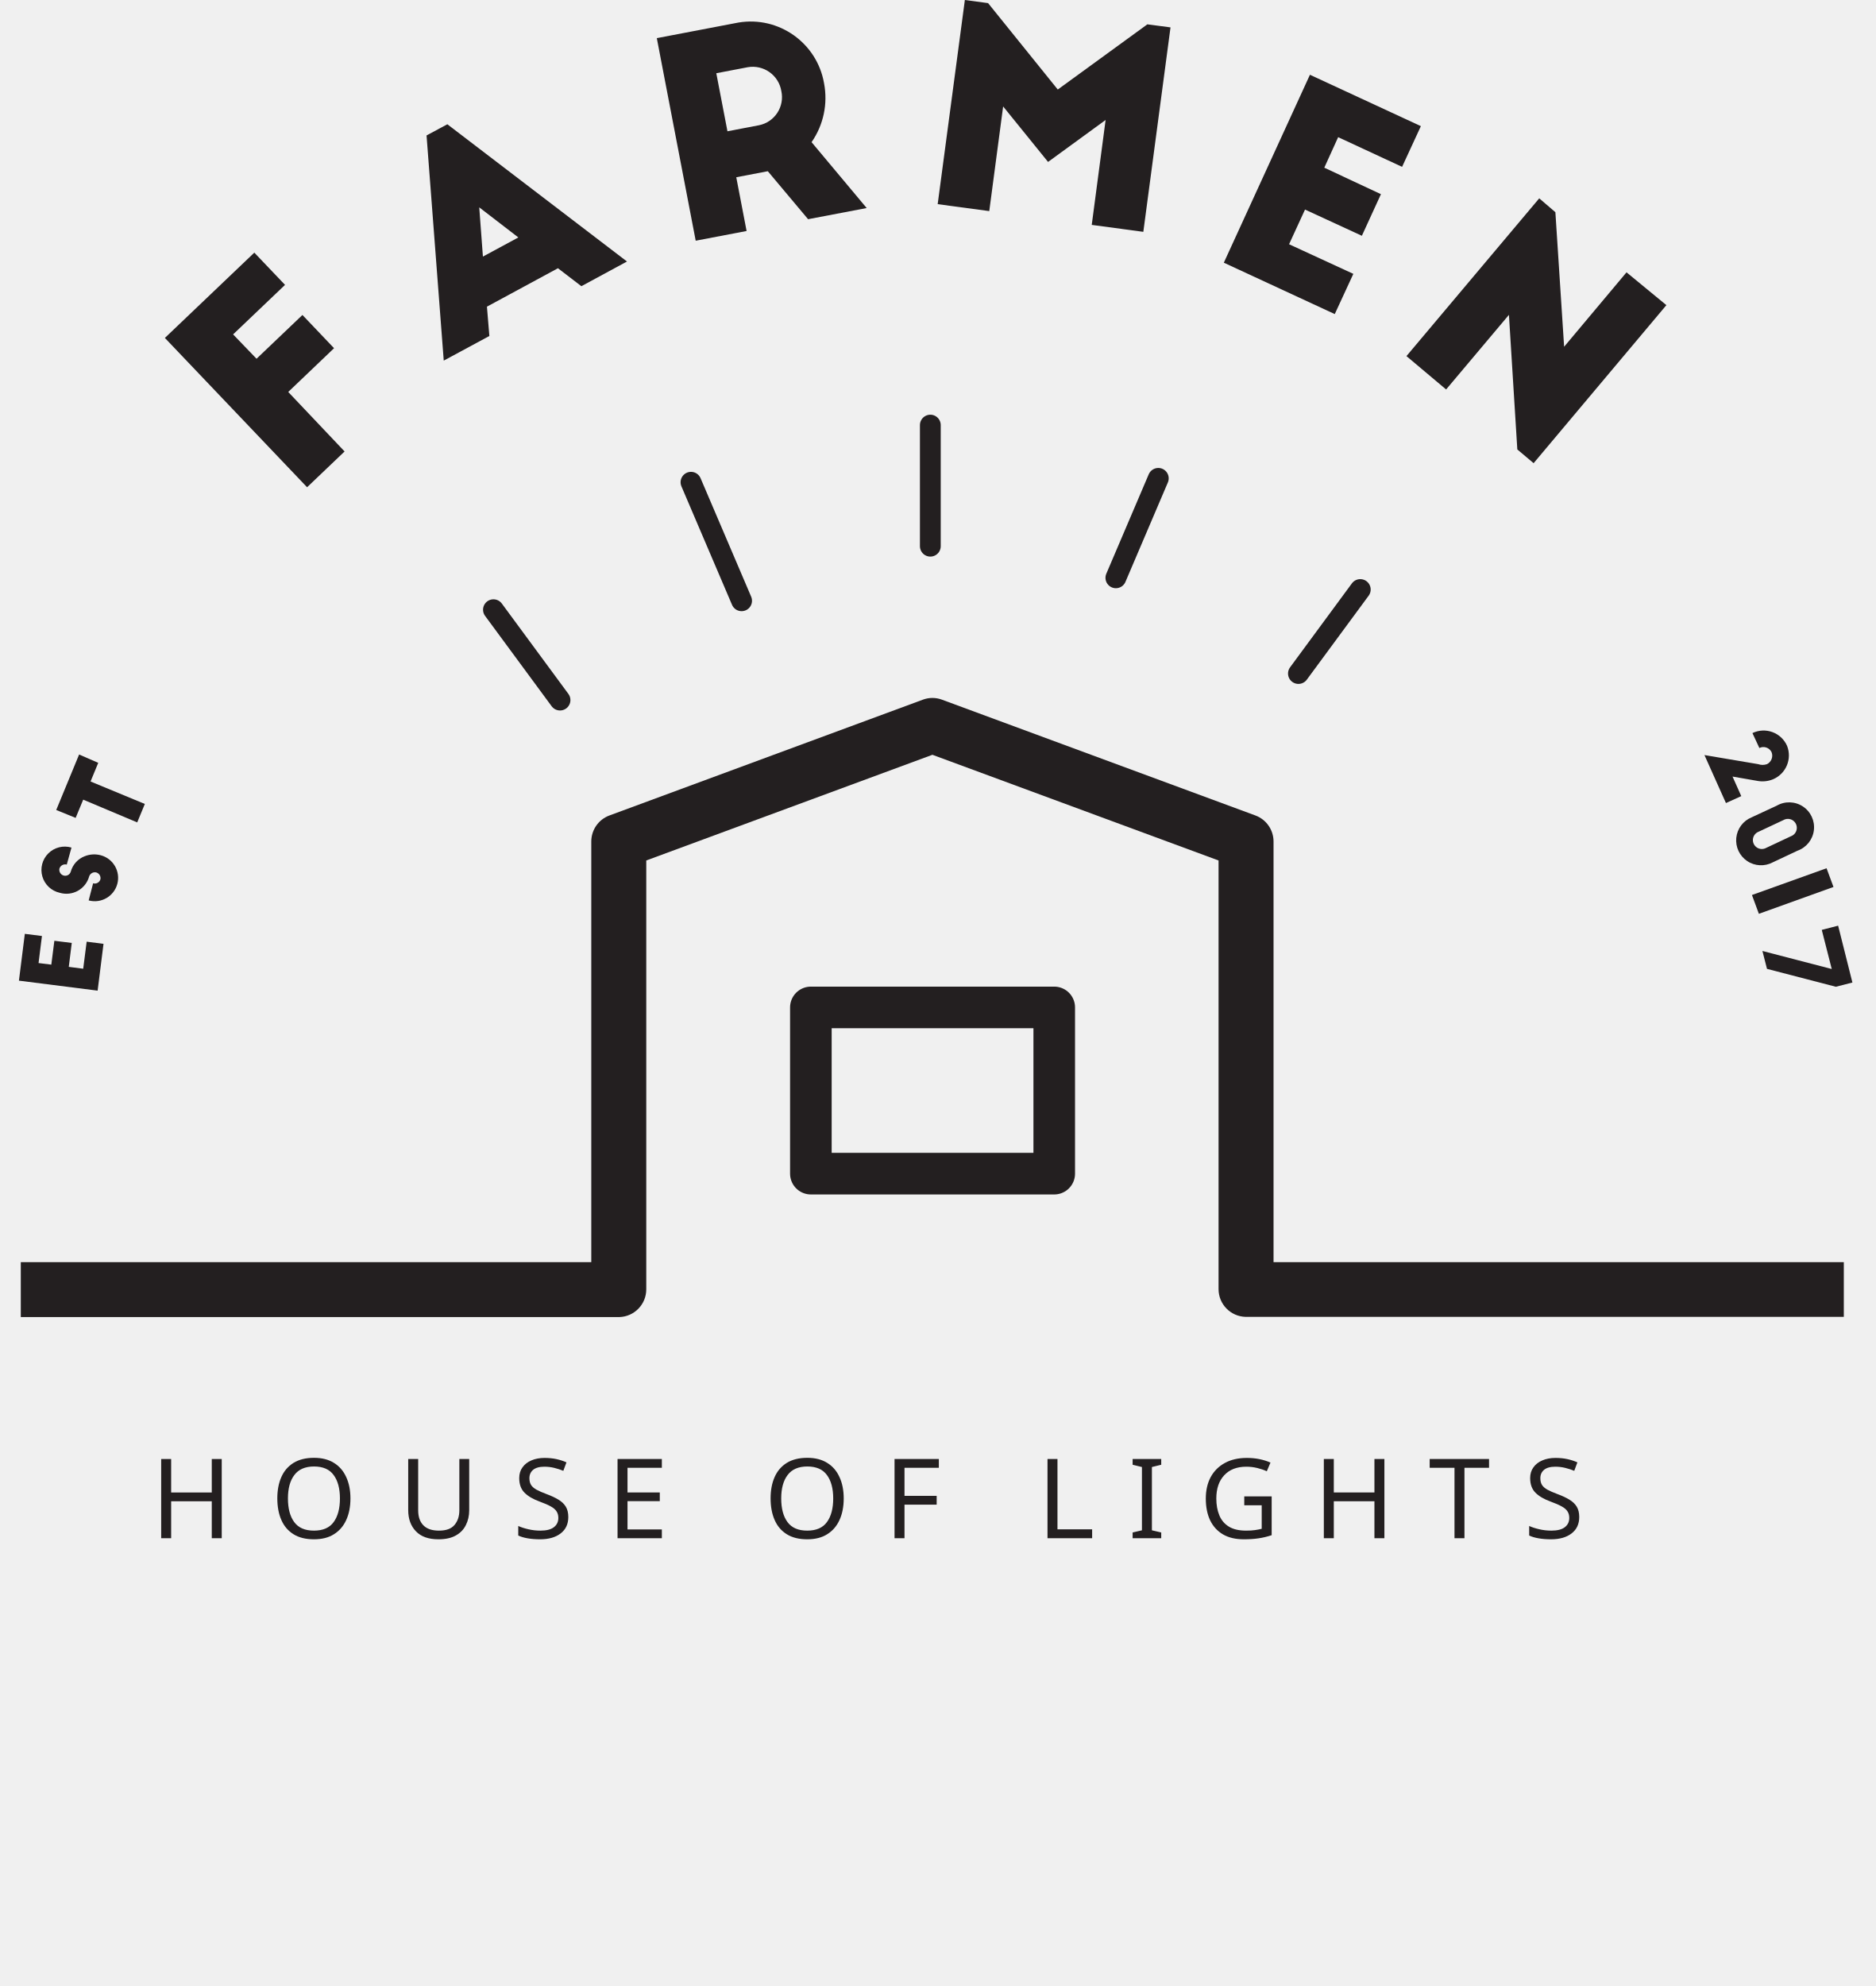
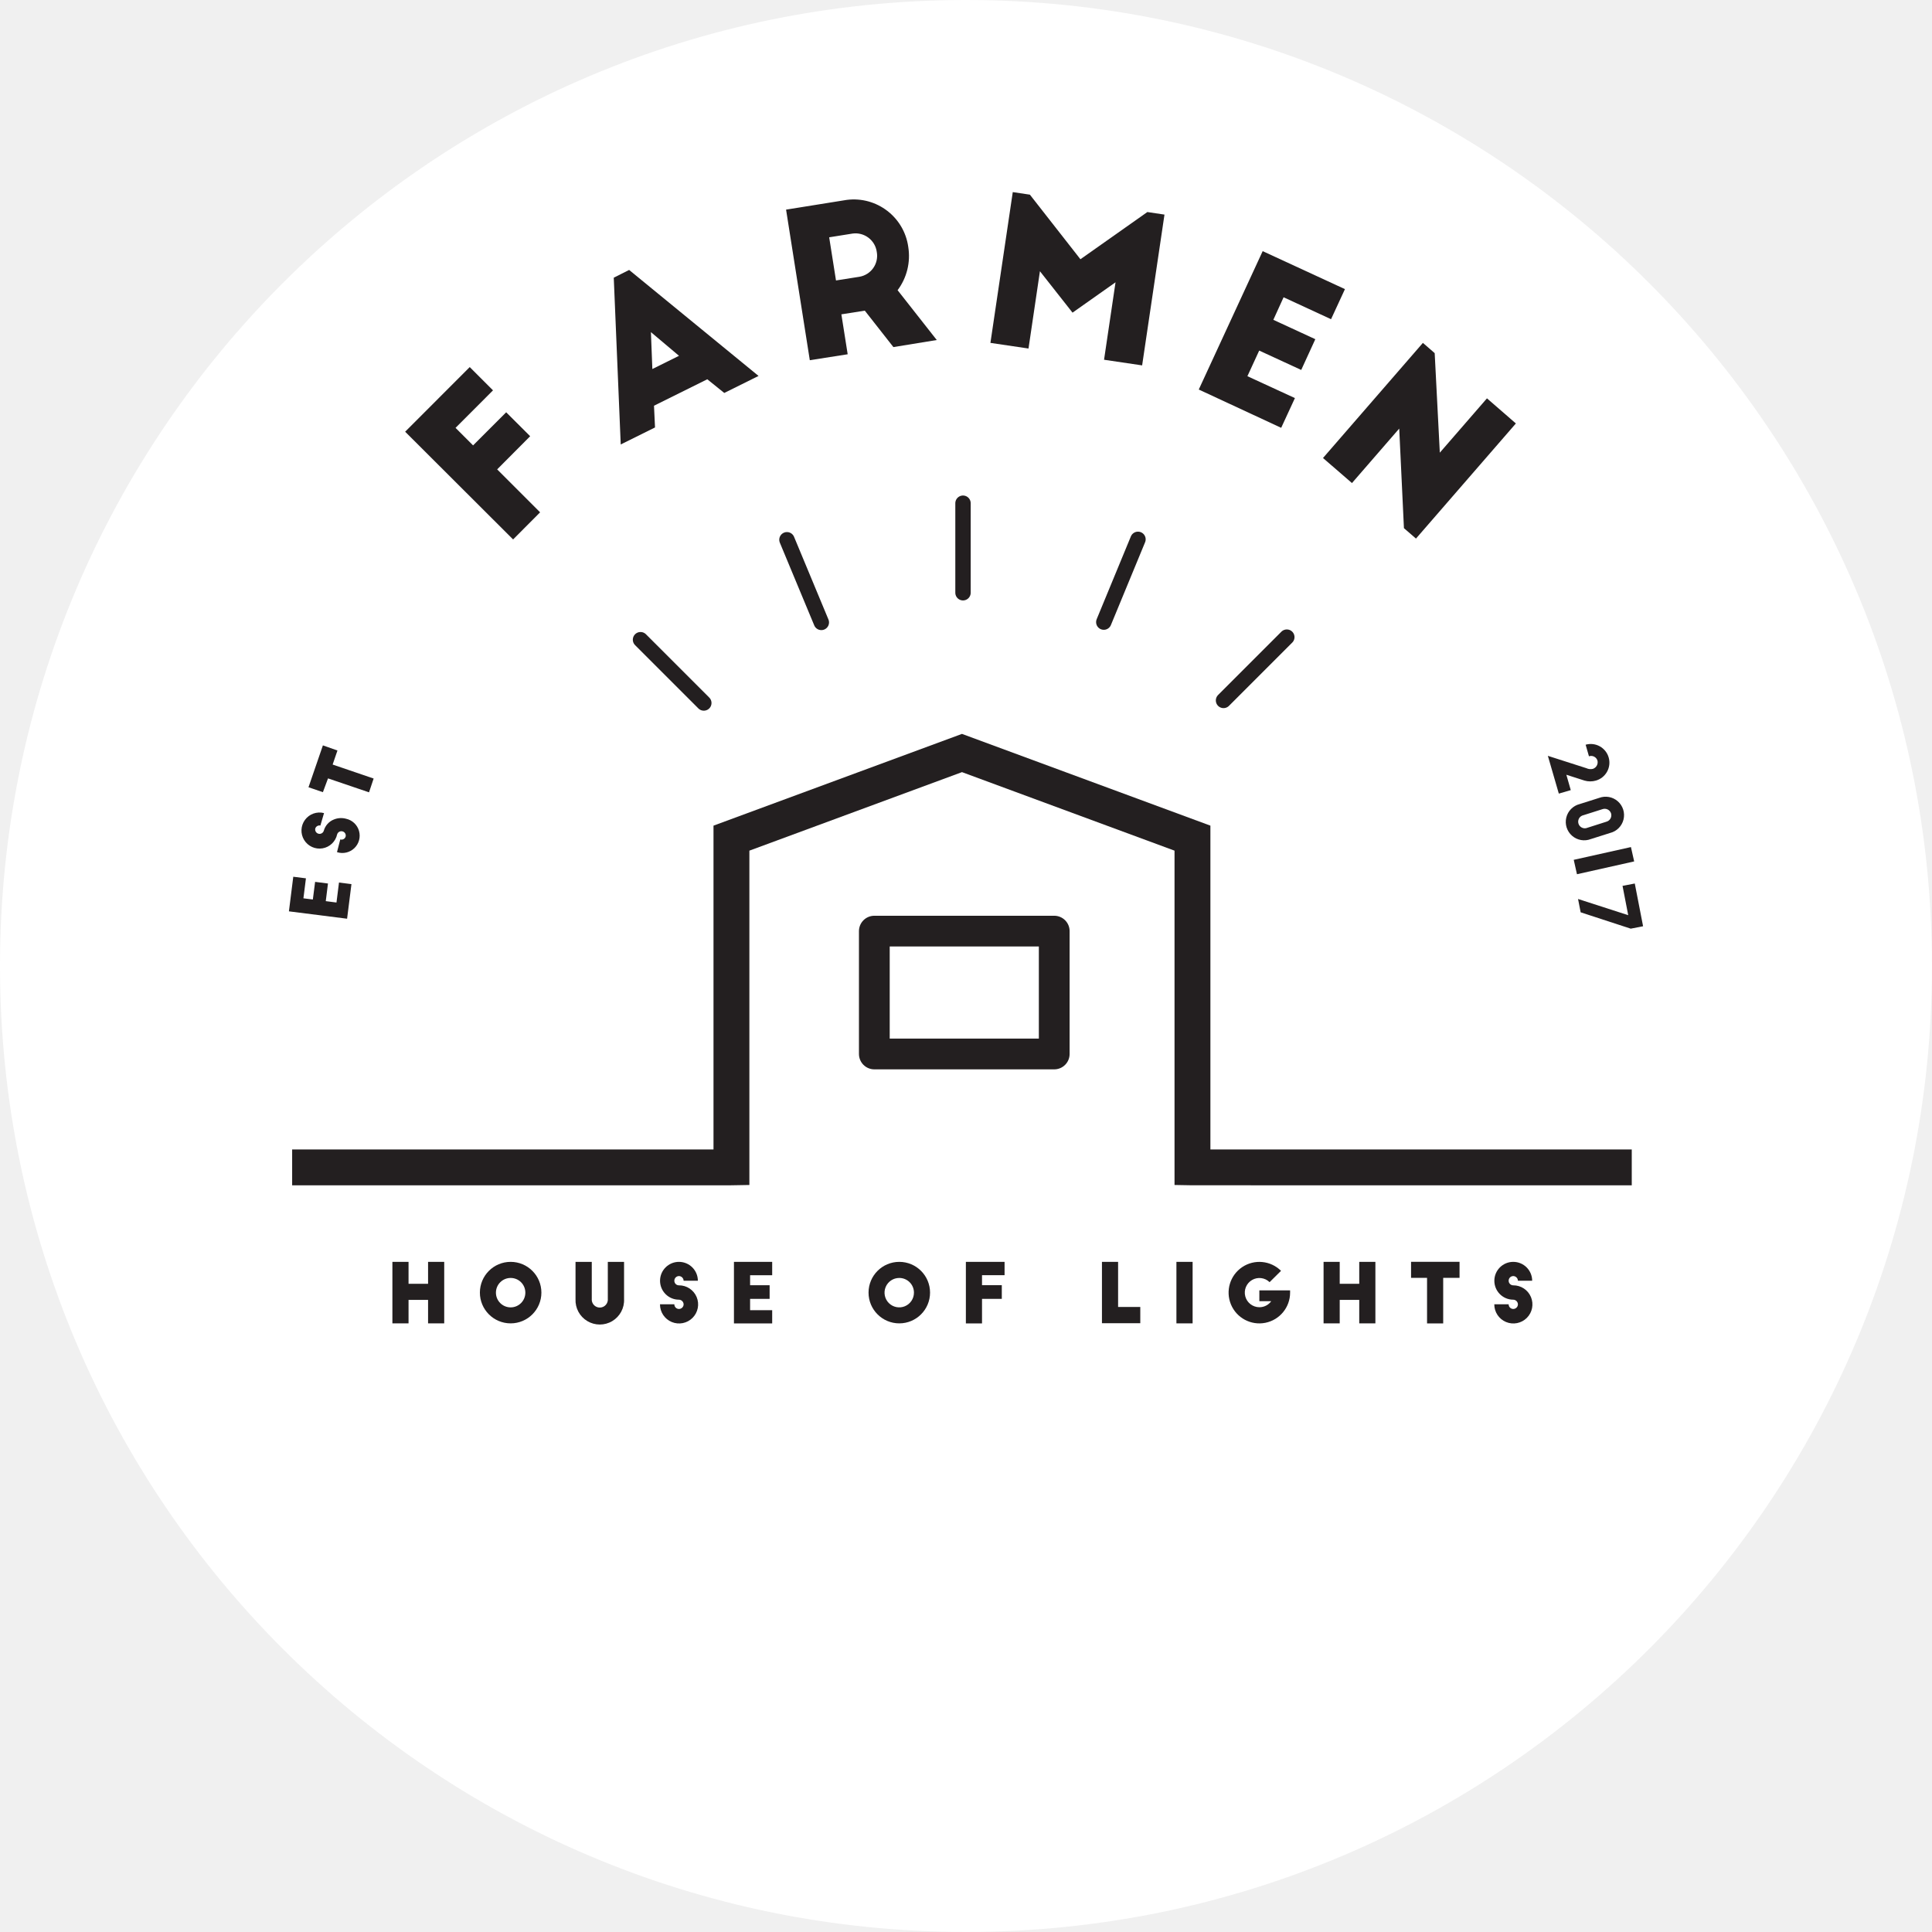
- <svg xmlns="http://www.w3.org/2000/svg" viewBox="0 0 270.48 286.38">
+ <svg xmlns="http://www.w3.org/2000/svg" viewBox="0 0 376.95 376.95">
  <defs>
-     <style>.cls-1,.cls-4{fill:#231f20;}.cls-2,.cls-3,.cls-6{fill:none;}.cls-2,.cls-3{stroke:#231f20;}.cls-2{stroke-linecap:round;stroke-miterlimit:10;stroke-width:3px;}.cls-3{stroke-linejoin:round;stroke-width:6px;}.cls-4{font-size:16px;font-family:BigJohn, Big John;letter-spacing:0.3em;}.cls-5{letter-spacing:0.28em;}</style>
+     <style>.cls-1{fill:#fff;}.cls-2{fill:#231f20;}.cls-3,.cls-4{fill:none;stroke:#231f20;}.cls-3{stroke-linecap:round;stroke-miterlimit:10;stroke-width:3px;}.cls-4{stroke-linejoin:round;stroke-width:6px;}</style>
  </defs>
  <g id="Layer_2" data-name="Layer 2">
    <g id="Layer_1-2" data-name="Layer 1">
-       <path class="cls-1" d="M2.73,141.41l.85-6.75,2.47.31-.49,3.9,1.84.23.44-3.44,2.51.31-.43,3.45,2.08.27.5-3.9,2.43.31-.85,6.75Z" />
-       <path class="cls-1" d="M9.63,124.67a.87.87,0,0,0-1.06.59.86.86,0,0,0,.64,1,.83.83,0,0,0,1-.58,3.32,3.32,0,0,1,2-2.21,3.68,3.68,0,0,1,2.33-.14,3.37,3.37,0,1,1-1.75,6.51l.64-2.47a.84.84,0,0,0,1.05-.57.85.85,0,0,0-.62-1,.87.87,0,0,0-1,.58,3.4,3.4,0,0,1-4.24,2.36,3.37,3.37,0,1,1,1.69-6.52Z" />
-       <path class="cls-1" d="M8.11,116.8l3.3-8L14.17,110l-1.11,2.69,7.83,3.24-1.1,2.66L12,115.31l-1.09,2.63Z" />
-       <path class="cls-1" d="M23.78,48.73l12.9-12.3,4.43,4.65-7.49,7.14L37,51.73l6.62-6.31,4.56,4.79-6.61,6.31L49.7,65.1l-5.41,5.16Z" />
-       <path class="cls-1" d="M64,52,61.52,19.53l3-1.61L90.43,37.71l-6.58,3.56-3.38-2.59L70.23,44.22l.35,4.23Zm5.65-15,5.11-2.76L69.12,29.9Z" />
-       <path class="cls-1" d="M116.55,31.61l-5.81-6.92-4.55.87,1.49,7.75-7.34,1.4L94.73,5.5l11.78-2.25A10.74,10.74,0,0,1,118.85,12a11.18,11.18,0,0,1-1.8,8.5L125,30ZM104.92,18.93l4.55-.87a4.13,4.13,0,0,0,3.22-4.93,4.18,4.18,0,0,0-4.83-3.44l-4.55.87Z" />
-       <path class="cls-1" d="M152.56,12.91l12.92-9.4,3.34.44L164.9,33.43l-7.44-1,2-15.13-8.3,6.05-6.48-8-2,15.09-7.44-1L139.16,0l3.35.45Z" />
-       <path class="cls-1" d="M188.93,10.78l16,7.41-2.71,5.87L193,19.78l-2,4.4L199.17,28l-2.75,6-8.2-3.78-2.3,5,9.27,4.27-2.68,5.8-16-7.41Z" />
-       <path class="cls-1" d="M253.58,110.19a1.91,1.91,0,0,0,1.27,0,1.37,1.37,0,0,0,.66-1.73,1.31,1.31,0,0,0-1.76-.6l-1-2.15a3.7,3.7,0,0,1,5,1.85,3.74,3.74,0,0,1-2,4.8,4,4,0,0,1-2.19.26l-3.68-.64,1.26,2.82-2.21,1-3.1-6.92Z" />
-       <path class="cls-1" d="M256.25,116.18a3.59,3.59,0,1,1,3,6.49l-3.57,1.68a3.59,3.59,0,1,1-3.05-6.49Zm-2.6,3.75a1.29,1.29,0,1,0,1.09,2.33l3.55-1.67a1.29,1.29,0,1,0-1.08-2.33Z" />
-       <path class="cls-1" d="M263.44,125.2l1,2.7-10.76,3.87-1-2.71Z" />
-       <path class="cls-1" d="M267.17,141.68l-2.39.61-9.93-2.58-.66-2.58,10,2.6-1.44-5.64,2.36-.61Z" />
-       <path class="cls-1" d="M265.93,189.89H179.65a4,4,0,0,1-3.9-4V124.08l-41.27-15.24L93.21,124.08v61.84a4,4,0,0,1-3.9,4H3V182H85.28V121.32a4,4,0,0,1,2.59-3.72l45.24-16.71a3.92,3.92,0,0,1,2.74,0l45.24,16.71a4,4,0,0,1,2.59,3.72V182h82.25Z" />
-       <line class="cls-2" x1="134.18" y1="61.3" x2="134.18" y2="78.76" />
-       <line class="cls-2" x1="196.19" y1="85.01" x2="187.27" y2="97.12" />
-       <line class="cls-2" x1="71.17" y1="87.92" x2="80.77" y2="100.95" />
-       <line class="cls-2" x1="167.06" y1="68.98" x2="160.94" y2="83.32" />
-       <line class="cls-2" x1="99.66" y1="69.54" x2="106.96" y2="86.63" />
-       <rect class="cls-3" x="116.95" y="145.27" width="35.1" height="23.97" />
-       <text class="cls-4" transform="translate(21.7 221.81)">H<tspan class="cls-5" x="17.33" y="0">O</tspan>
-         <tspan x="35.74" y="0">USE OF LIGHTS</tspan>
-       </text>
-       <path class="cls-1" d="M218.84,64.81,217.63,45.4l-9.06,10.76-5.72-4.81L222,28.6l2.33,2L225.59,50l9-10.73L240.34,44,221.19,66.79Z" />
-       <circle class="cls-6" cx="134.5" cy="150.94" r="120.45" />
-       <text />
+       <circle class="cls-1" cx="188.47" cy="188.47" r="188.47" />
+       <path class="cls-2" d="M56.37,177.81l.85-6.75,2.47.31-.49,3.9,1.84.23.44-3.44,2.51.32-.43,3.44,2.09.27.49-3.9,2.43.31-.85,6.75Z" />
+       <path class="cls-2" d="M62.51,161.07a.86.86,0,0,0-1,.59.86.86,0,0,0,1.66.44,3.31,3.31,0,0,1,2-2.22,3.69,3.69,0,0,1,2.33-.14,3.38,3.38,0,1,1-1.75,6.52l.64-2.48a.83.83,0,0,0,1.05-.57.84.84,0,0,0-.61-1,.86.86,0,0,0-1.05.58,3.52,3.52,0,1,1-2.56-4.15Z" />
+       <path class="cls-2" d="M60.19,153.6,63,145.43l2.84,1-.94,2.74,8,2.73L72,154.59l-8-2.72L63,154.56Z" />
+       <path class="cls-2" d="M79.05,84.23l12.6-12.61,4.54,4.54-7.31,7.32L92.3,86.9l6.46-6.46,4.68,4.67L97,91.58l8.38,8.38-5.27,5.29Z" />
+       <path class="cls-2" d="M121.11,86.72l-1.36-32.54,3-1.51L148,73.35l-6.69,3.32L138,74,127.6,79.16l.2,4.24ZM127.28,72l5.2-2.58L127,64.8Z" />
+       <path class="cls-2" d="M174.31,67.72l-5.58-7.11-4.57.72,1.23,7.79L158,70.28,153.37,40.9,165.21,39a10.74,10.74,0,0,1,12,9.18,11.14,11.14,0,0,1-2.08,8.44l7.64,9.72Zm-11.2-13,4.57-.72a4.15,4.15,0,0,0,3.39-4.83,4.19,4.19,0,0,0-4.72-3.6l-4.57.73Z" />
+       <path class="cls-2" d="M210.8,50.58l13.06-9.21,3.34.5-4.36,29.42-7.43-1.1,2.24-15.11L209.26,61l-6.36-8.08L200.67,68l-7.43-1.1,4.36-29.42,3.34.5Z" />
+       <path class="cls-2" d="M246.36,49l16.05,7.41-2.71,5.87L250.44,58l-2,4.4,8.19,3.78-2.75,6-8.2-3.78-2.3,5,9.27,4.27-2.68,5.8L233.89,76Z" />
+       <path class="cls-2" d="M309.52,149.88a1.87,1.87,0,0,0,1.27.13,1.36,1.36,0,0,0,.89-1.61,1.29,1.29,0,0,0-1.66-.84l-.65-2.26a3.63,3.63,0,1,1,2,7,4,4,0,0,1-2.21,0l-3.55-1.14.86,3-2.33.68L302,147.47Z" />
+       <path class="cls-2" d="M312,155.68a3.59,3.59,0,1,1,2.14,6.84l-3.76,1.19a3.59,3.59,0,1,1-2.17-6.83Zm-3.08,3.38a1.29,1.29,0,1,0,.78,2.45l3.73-1.19a1.3,1.3,0,0,0,.9-1.63,1.31,1.31,0,0,0-1.66-.82Z" />
+       <path class="cls-2" d="M318.21,165.27l.63,2.8-11.16,2.5-.63-2.81Z" />
+       <path class="cls-2" d="M320.58,180.72l-2.41.47L308.4,178l-.51-2.6,9.79,3.16-1.11-5.72,2.39-.46Z" />
+       <line class="cls-3" x1="187.89" y1="98.18" x2="187.89" y2="115.65" />
+       <line class="cls-3" x1="222.03" y1="105.23" x2="215.36" y2="121.38" />
+       <line class="cls-3" x1="251.07" y1="124.31" x2="238.72" y2="136.66" />
+       <rect class="cls-4" x="170.59" y="181.67" width="35.1" height="23.97" />
+       <path class="cls-2" d="M79.71,246.2v4.28h3.81V246.2h3.15v12H83.52v-4.58H79.71v4.58H76.56v-12Z" />
+       <path class="cls-2" d="M99.63,246.2a6,6,0,1,1-6,6A6,6,0,0,1,99.63,246.2Zm0,3.14a2.87,2.87,0,1,0,2.87,2.87A2.86,2.86,0,0,0,99.63,249.34Z" />
+       <path class="cls-2" d="M115.46,253.42a1.57,1.57,0,1,0,3.13,0V246.2h3.17v7.27a4.74,4.74,0,1,1-9.47,0V246.2h3.17Z" />
+       <path class="cls-2" d="M133.38,249.88a.93.93,0,0,0-.92-.91.91.91,0,0,0-.89.91.89.89,0,0,0,.89.9,3.72,3.72,0,1,1-3.69,3.7h2.8a.9.9,0,0,0,.89.91.91.91,0,0,0,.92-.9.93.93,0,0,0-.92-.91,3.69,3.69,0,1,1,3.7-3.7Z" />
+       <path class="cls-2" d="M143.2,246.2h7.46v2.61h-4.31v1.95h3.81v2.66h-3.81v2.21h4.31v2.58H143.2Z" />
+       <path class="cls-2" d="M175.46,246.2a6,6,0,1,1-6,6A6,6,0,0,1,175.46,246.2Zm0,3.14a2.87,2.87,0,1,0,2.86,2.87A2.86,2.86,0,0,0,175.46,249.34Z" />
+       <path class="cls-2" d="M188.45,246.2H196v2.6H191.6v1.95h3.86v2.67H191.6v4.79h-3.15Z" />
+       <path class="cls-2" d="M215,246.2h3.15V255h4.33v3.17H215Z" />
+       <path class="cls-2" d="M229.53,246.2h3.16v12h-3.16Z" />
+       <path class="cls-2" d="M251.71,251.76v.45a6,6,0,1,1-1.77-4.26l-2.23,2.21a2.85,2.85,0,1,0-2,4.89,2.83,2.83,0,0,0,2.32-1.18h-2.32v-2.11Z" />
+       <path class="cls-2" d="M261.39,246.2v4.28h3.81V246.2h3.15v12H265.2v-4.58h-3.81v4.58h-3.15v-12Z" />
+       <path class="cls-2" d="M275.31,246.19h9.46v3.13h-3.19v8.89h-3.15v-8.89h-3.12Z" />
+       <path class="cls-2" d="M296.16,249.88a.93.93,0,0,0-.91-.91.91.91,0,0,0-.9.91.9.9,0,0,0,.9.9,3.72,3.72,0,1,1-3.7,3.7h2.8a.9.9,0,0,0,.9.91.91.91,0,0,0,.91-.9.93.93,0,0,0-.91-.91,3.69,3.69,0,1,1,3.69-3.7Z" />
+       <path class="cls-2" d="M273.92,103.05,273,83.62l-9.22,10.63-5.65-4.89L277.62,66.9l2.3,2,1,19.42,9.2-10.6,5.64,4.9-19.49,22.46Z" />
+       <polygon class="cls-2" points="318.37 231.27 232.59 231.26 229.16 231.2 229.16 165.97 187.69 150.65 146.21 165.97 146.21 231.2 142.16 231.27 57 231.27 57 224.27 139.21 224.27 139.21 161.09 187.69 143.19 236.16 161.09 236.16 224.27 318.37 224.27 318.37 231.27" />
+       <line class="cls-3" x1="124.97" y1="124.81" x2="137.32" y2="137.16" />
+       <line class="cls-3" x1="153.54" y1="105.31" x2="160.25" y2="121.44" />
    </g>
  </g>
</svg>
